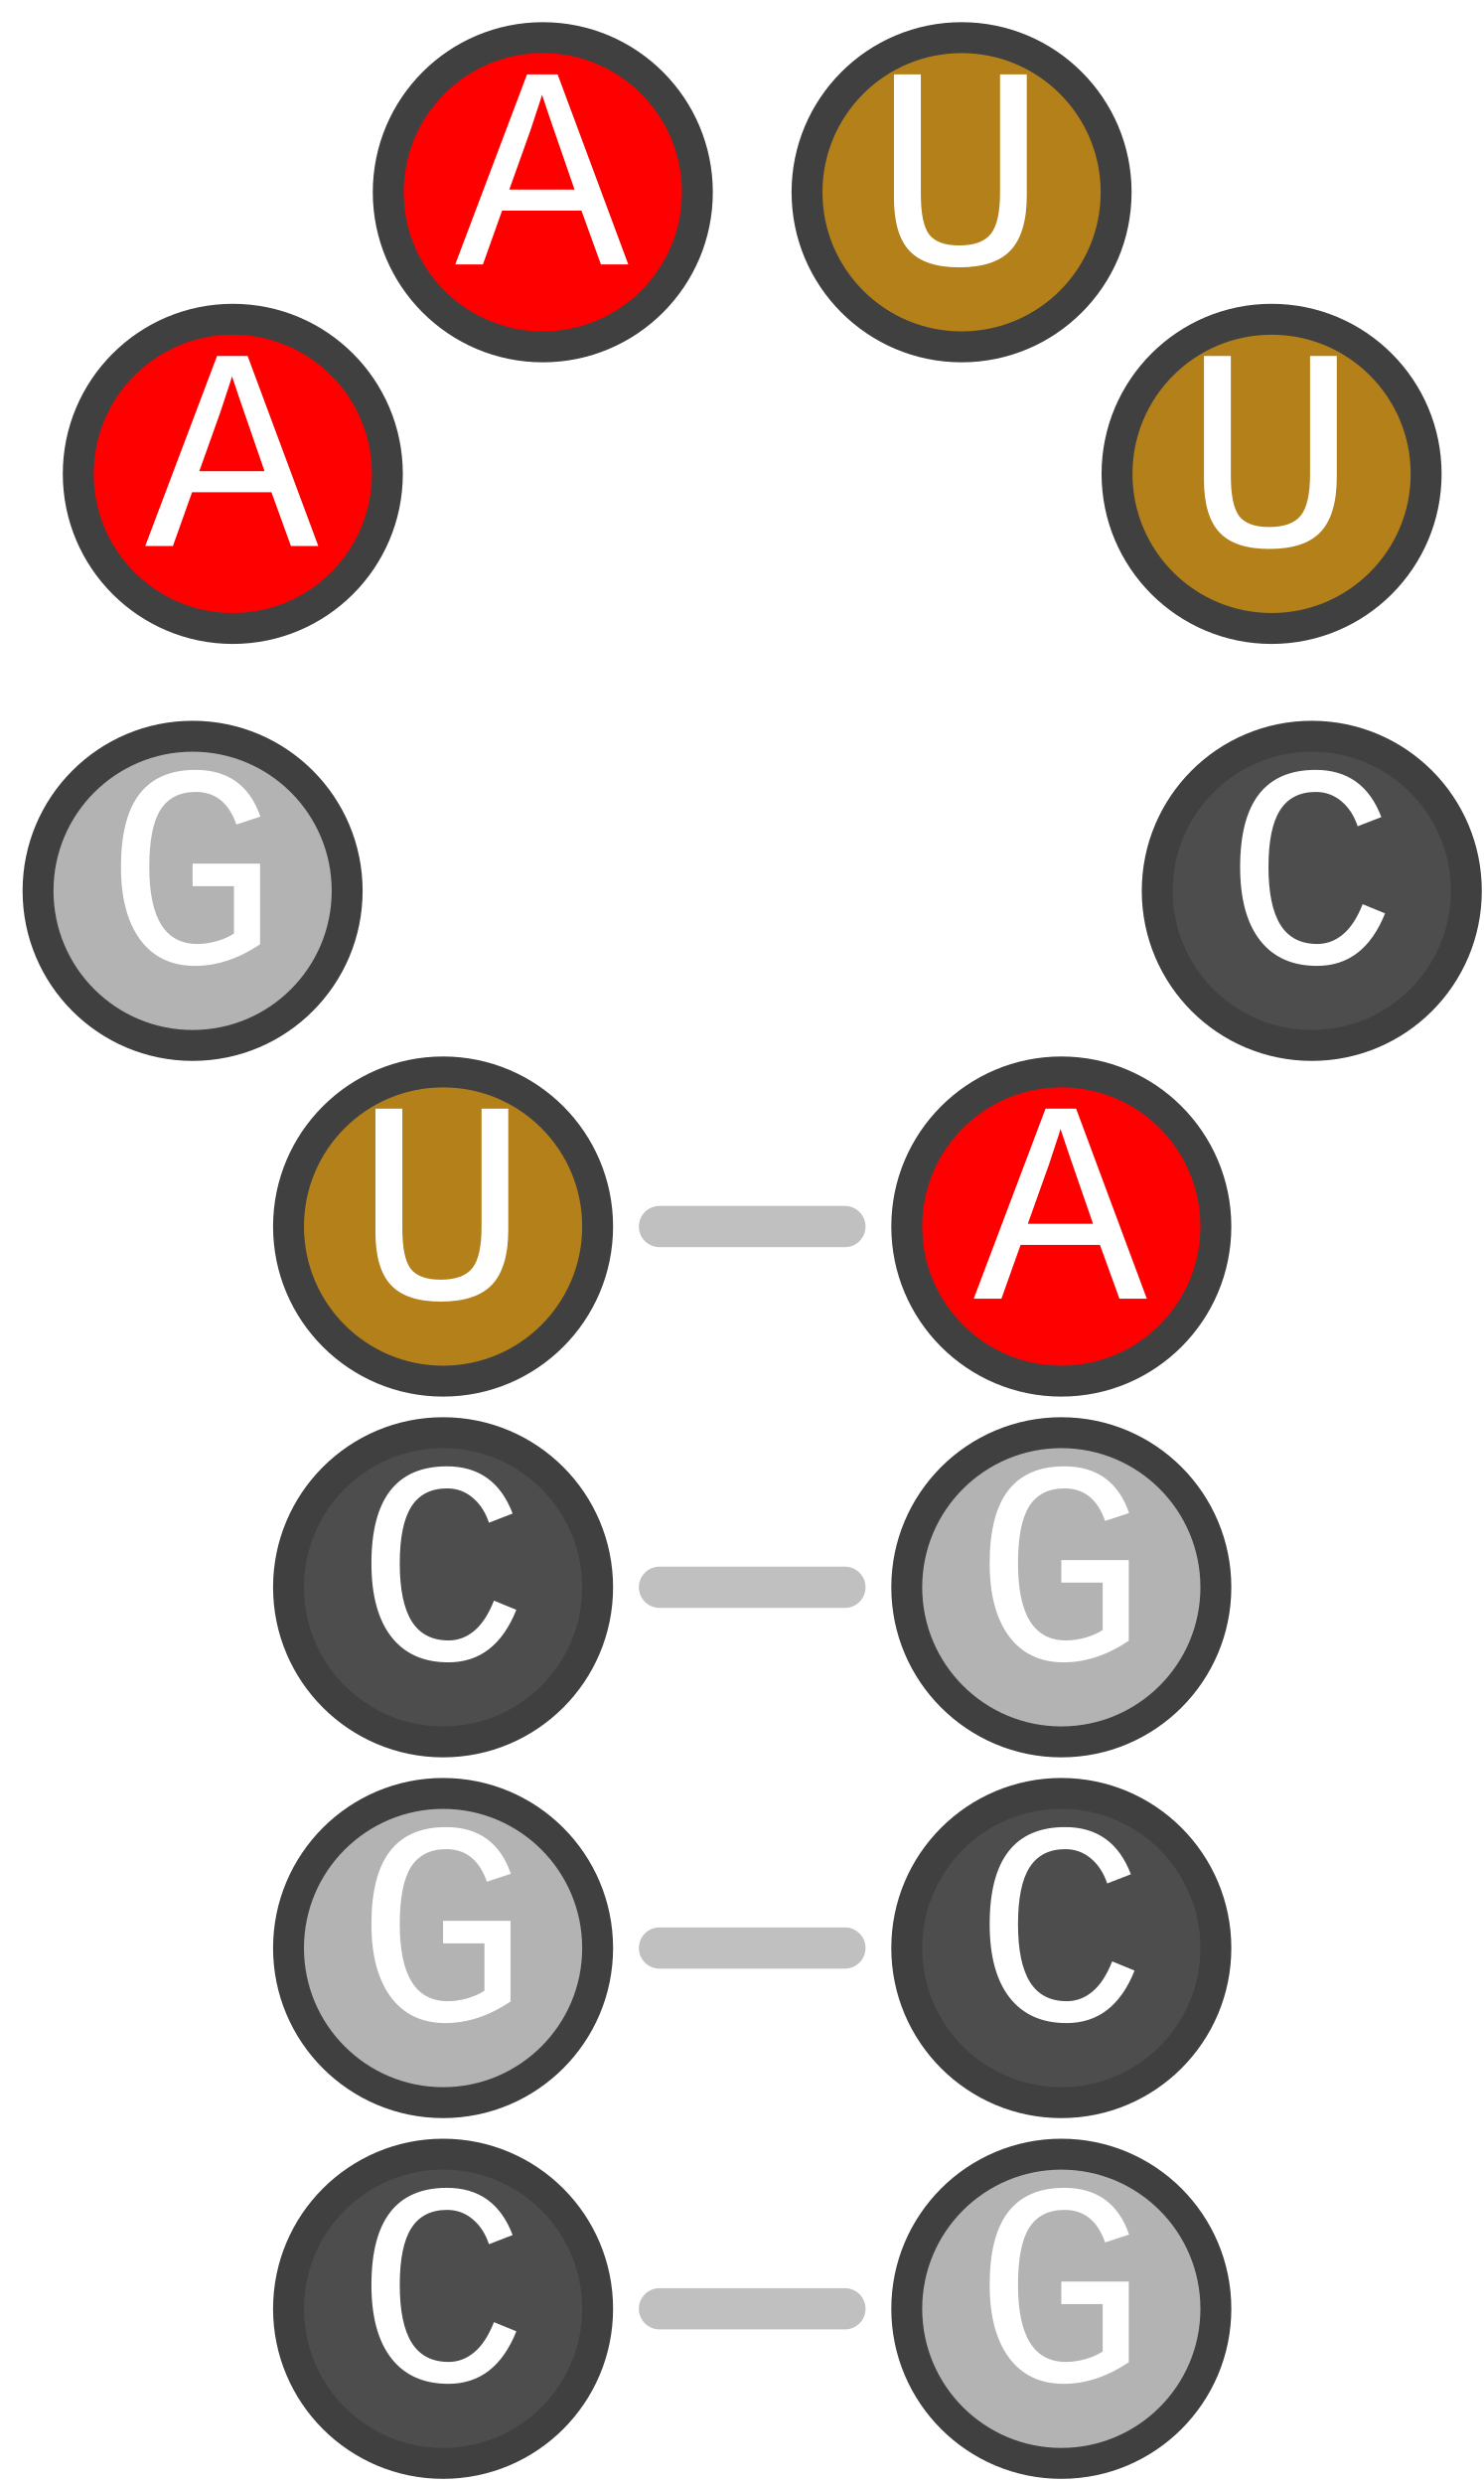
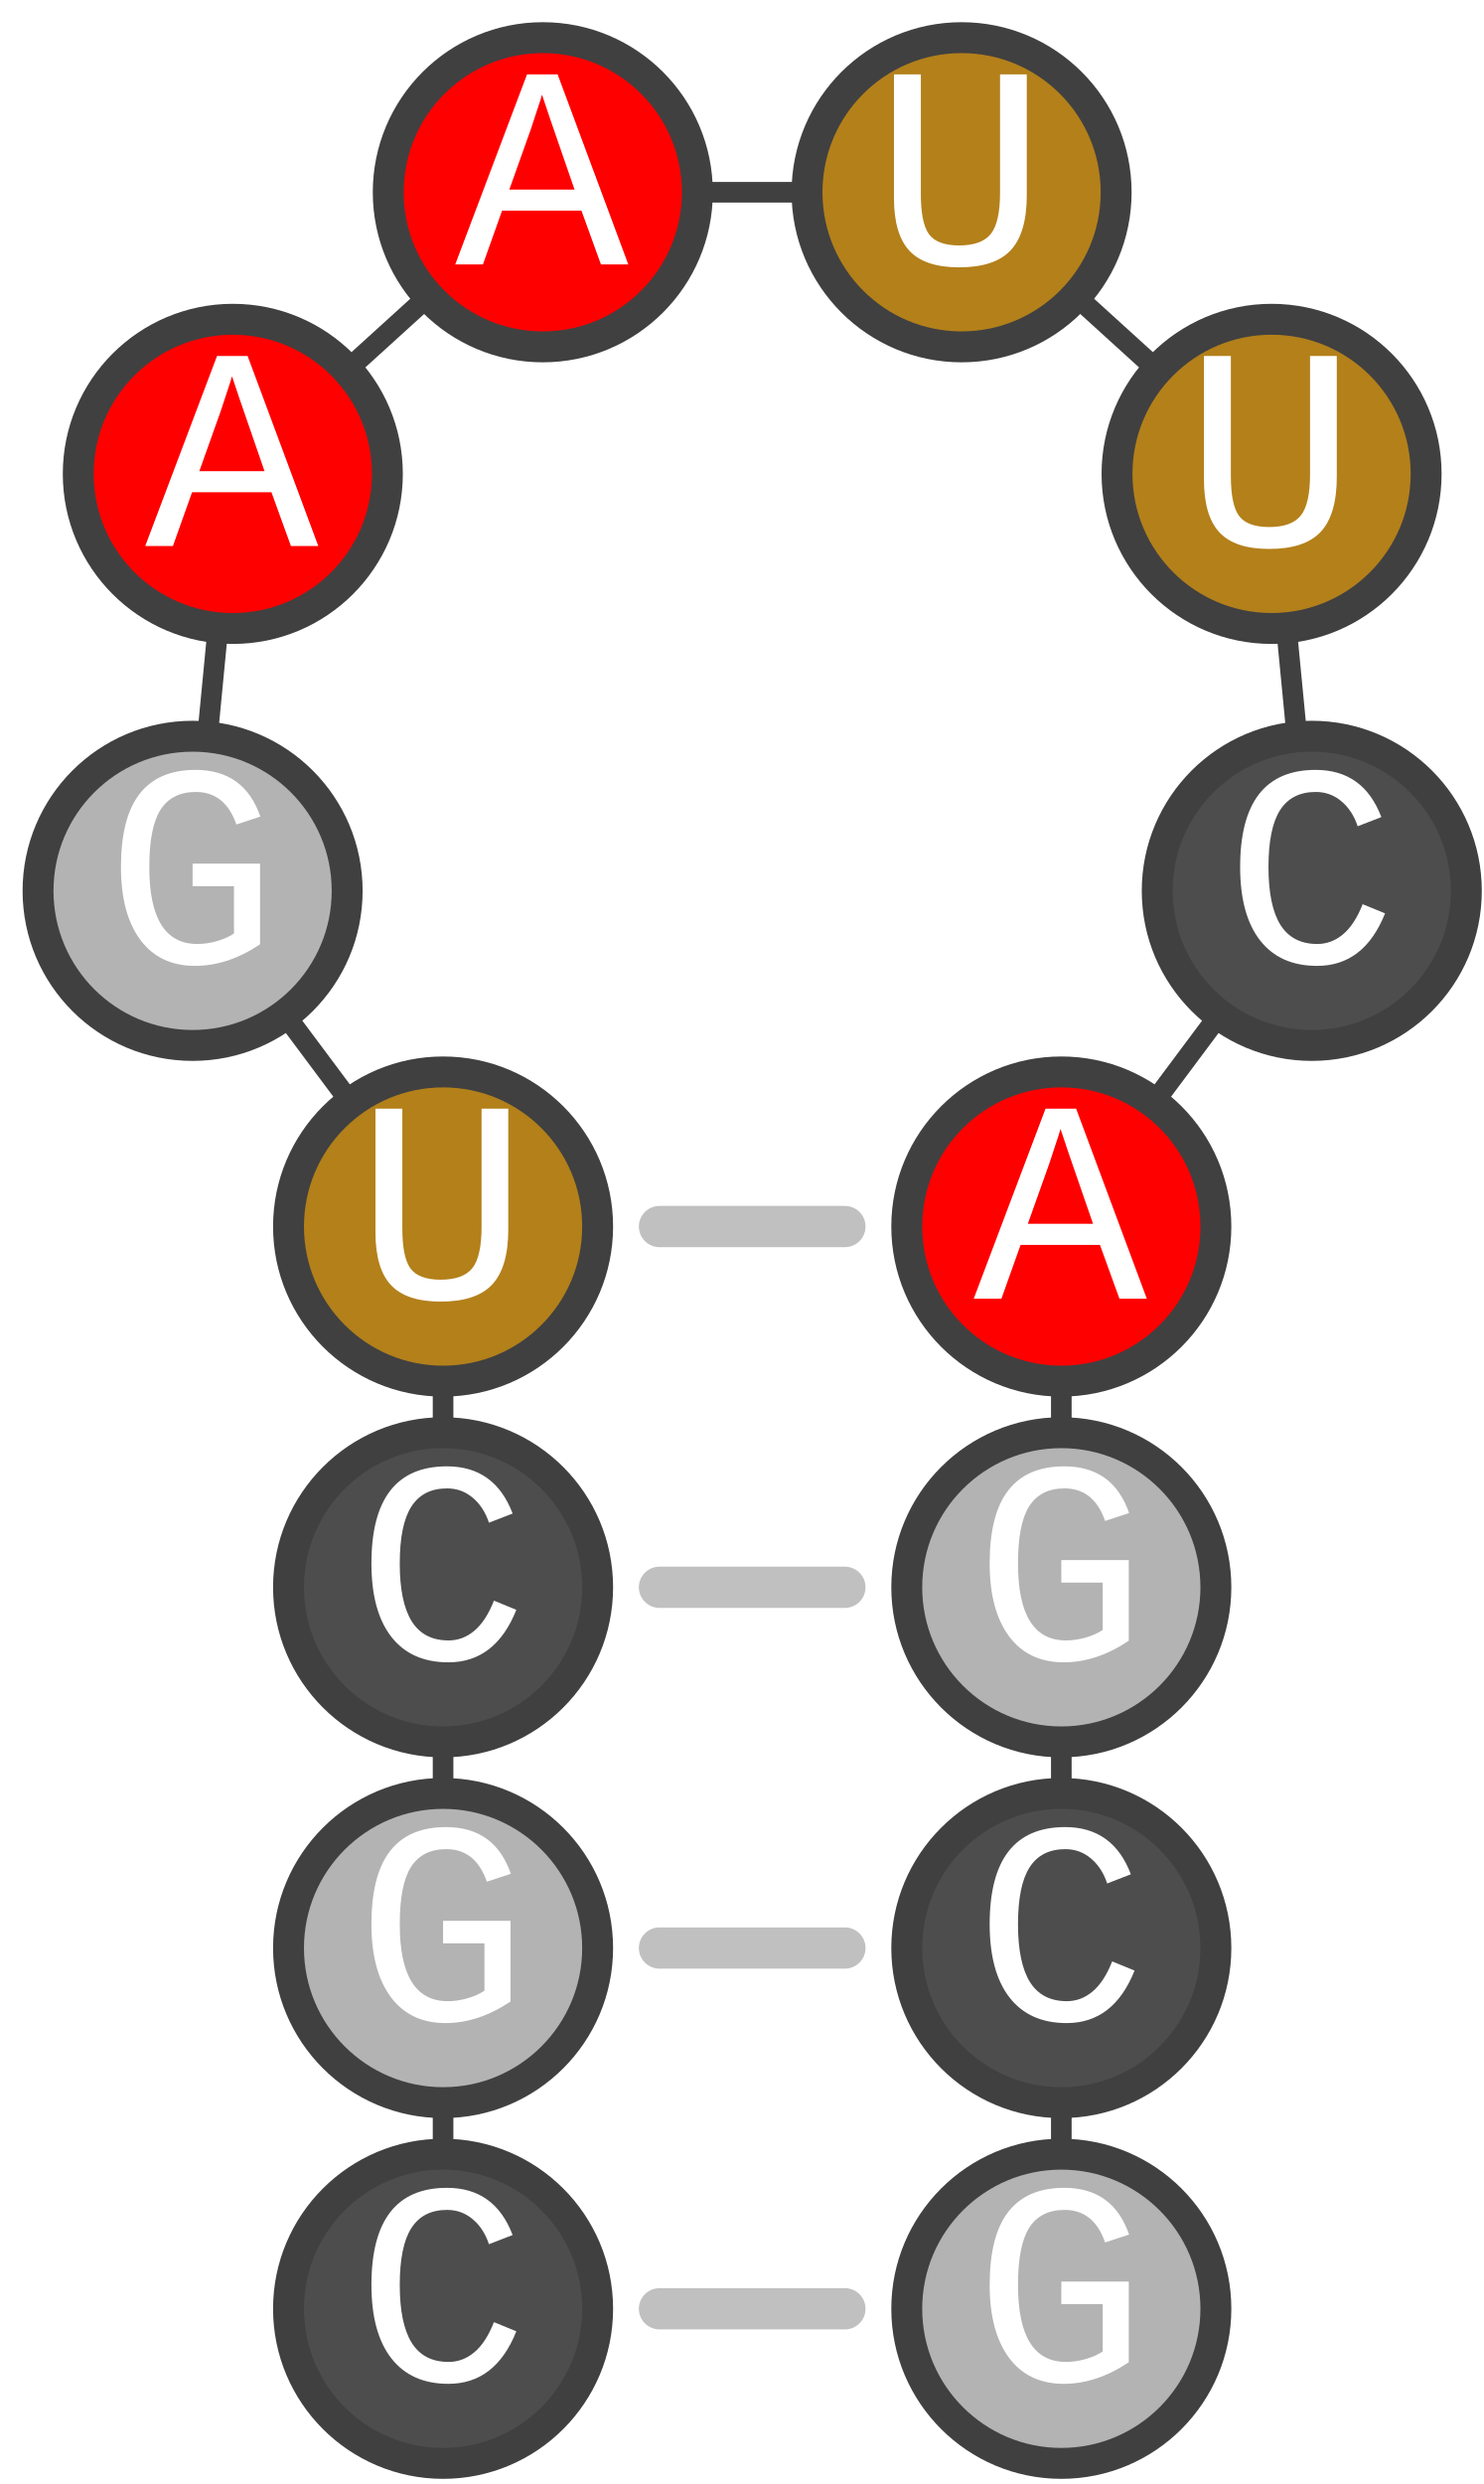
<svg xmlns="http://www.w3.org/2000/svg" viewBox="0 0 144 241">
+   <path d="M64.0,189.0l18.0,0.0" style="fill:none;stroke:rgb(192, 192, 192);stroke-width:4;stroke-linecap:round;" />
+   <path d="M64.0,154.0l18.0,0.0" style="fill:none;stroke:rgb(192, 192, 192);stroke-width:4;stroke-linecap:round;" />
+   <path d="M64.0,224.0l18.0,0.0" style="fill:none;stroke:rgb(192, 192, 192);stroke-width:4;stroke-linecap:round;" />
+   <path d="M64.0,119.0l18.0,0.0" style="fill:none;stroke:rgb(192, 192, 192);stroke-width:4;stroke-linecap:round;" />
+   <path d="M43.0,209.0l0.0,-5.0" style="fill:none;stroke:rgb(64, 64, 64);stroke-width:2;" />
+   <path d="M43.0,174.0l0.0,-5.0" style="fill:none;stroke:rgb(64, 64, 64);stroke-width:2;" />
+   <path d="M43.0,139.0l0.0,-5.0" style="fill:none;stroke:rgb(64, 64, 64);stroke-width:2;" />
+   <path d="M34.028,106.979l-6.365,-8.528" style="fill:none;stroke:rgb(64, 64, 64);stroke-width:2;" />
+   <path d="M20.132,71.499l1.022,-10.592" style="fill:none;stroke:rgb(64, 64, 64);stroke-width:2;" />
+   <path d="M33.698,35.892l7.877,-7.154" style="fill:none;stroke:rgb(64, 64, 64);stroke-width:2;" />
+   <path d="M67.679,18.653l10.641,0.0" style="fill:none;stroke:rgb(64, 64, 64);stroke-width:2;" />
+   <path d="M104.425,28.738l7.877,7.154" style="fill:none;stroke:rgb(64, 64, 64);stroke-width:2;" />
+   <path d="M124.847,60.907l1.022,10.592" style="fill:none;stroke:rgb(64, 64, 64);stroke-width:2;" />
+   <path d="M118.337,98.451l-6.365,8.528" style="fill:none;stroke:rgb(64, 64, 64);stroke-width:2;" />
+   <path d="M103.0,134.0l0.0,5.0" style="fill:none;stroke:rgb(64, 64, 64);stroke-width:2;" />
+   <path d="M103.0,169.0l0.0,5.0" style="fill:none;stroke:rgb(64, 64, 64);stroke-width:2;" />
+   <path d="M103.0,204.0l0.0,5.0" style="fill:none;stroke:rgb(64, 64, 64);stroke-width:2;" />
  <circle cx="43.0" cy="224.0" r="15.0" stroke="rgb(64, 64, 64)" stroke-width="3" fill="rgb(77, 77, 77)" />
  <text x="34.5" y="231.0" style="fill:rgb(255, 255, 255);font-family:Courier New;font-size:28;">C</text>
  <circle cx="43.0" cy="189.0" r="15.0" stroke="rgb(64, 64, 64)" stroke-width="3" fill="rgb(179, 179, 179)" />
  <text x="34.5" y="196.0" style="fill:rgb(255, 255, 255);font-family:Courier New;font-size:28;">G</text>
  <circle cx="43.0" cy="154.0" r="15.0" stroke="rgb(64, 64, 64)" stroke-width="3" fill="rgb(77, 77, 77)" />
  <text x="34.5" y="161.0" style="fill:rgb(255, 255, 255);font-family:Courier New;font-size:28;">C</text>
  <circle cx="43.0" cy="119.0" r="15.0" stroke="rgb(64, 64, 64)" stroke-width="3" fill="rgb(179, 128, 26)" />
  <text x="34.5" y="126.0" style="fill:rgb(255, 255, 255);font-family:Courier New;font-size:28;">U</text>
  <circle cx="18.692" cy="86.43" r="15.0" stroke="rgb(64, 64, 64)" stroke-width="3" fill="rgb(179, 179, 179)" />
  <text x="10.192" y="93.43" style="fill:rgb(255, 255, 255);font-family:Courier New;font-size:28;">G</text>
  <circle cx="22.594" cy="45.976" r="15.0" stroke="rgb(64, 64, 64)" stroke-width="3" fill="rgb(255, 0, 0)" />
  <text x="14.094" y="52.976" style="fill:rgb(255, 255, 255);font-family:Courier New;font-size:28;">A</text>
  <circle cx="52.679" cy="18.653" r="15.0" stroke="rgb(64, 64, 64)" stroke-width="3" fill="rgb(255, 0, 0)" />
  <text x="44.179" y="25.653" style="fill:rgb(255, 255, 255);font-family:Courier New;font-size:28;">A</text>
  <circle cx="93.321" cy="18.653" r="15.0" stroke="rgb(64, 64, 64)" stroke-width="3" fill="rgb(179, 128, 26)" />
  <text x="84.821" y="25.653" style="fill:rgb(255, 255, 255);font-family:Courier New;font-size:28;">U</text>
  <circle cx="123.406" cy="45.976" r="15.0" stroke="rgb(64, 64, 64)" stroke-width="3" fill="rgb(179, 128, 26)" />
  <text x="114.906" y="52.976" style="fill:rgb(255, 255, 255);font-family:Courier New;font-size:28;">U</text>
  <circle cx="127.308" cy="86.43" r="15.0" stroke="rgb(64, 64, 64)" stroke-width="3" fill="rgb(77, 77, 77)" />
  <text x="118.808" y="93.43" style="fill:rgb(255, 255, 255);font-family:Courier New;font-size:28;">C</text>
  <circle cx="103.0" cy="119.0" r="15.0" stroke="rgb(64, 64, 64)" stroke-width="3" fill="rgb(255, 0, 0)" />
  <text x="94.5" y="126.0" style="fill:rgb(255, 255, 255);font-family:Courier New;font-size:28;">A</text>
  <circle cx="103.0" cy="154.0" r="15.0" stroke="rgb(64, 64, 64)" stroke-width="3" fill="rgb(179, 179, 179)" />
  <text x="94.5" y="161.0" style="fill:rgb(255, 255, 255);font-family:Courier New;font-size:28;">G</text>
  <circle cx="103.0" cy="189.0" r="15.0" stroke="rgb(64, 64, 64)" stroke-width="3" fill="rgb(77, 77, 77)" />
  <text x="94.5" y="196.0" style="fill:rgb(255, 255, 255);font-family:Courier New;font-size:28;">C</text>
  <circle cx="103.0" cy="224.0" r="15.0" stroke="rgb(64, 64, 64)" stroke-width="3" fill="rgb(179, 179, 179)" />
  <text x="94.5" y="231.0" style="fill:rgb(255, 255, 255);font-family:Courier New;font-size:28;">G</text>
-   <path d="M64.0,154.0l18.0,0.0" style="fill:none;stroke:rgb(192, 192, 192);stroke-width:4;stroke-linecap:round;" />
-   <path d="M64.0,119.0l18.0,0.0" style="fill:none;stroke:rgb(192, 192, 192);stroke-width:4;stroke-linecap:round;" />
-   <path d="M64.0,189.0l18.0,0.0" style="fill:none;stroke:rgb(192, 192, 192);stroke-width:4;stroke-linecap:round;" />
-   <path d="M64.0,224.0l18.0,0.0" style="fill:none;stroke:rgb(192, 192, 192);stroke-width:4;stroke-linecap:round;" />
</svg>
